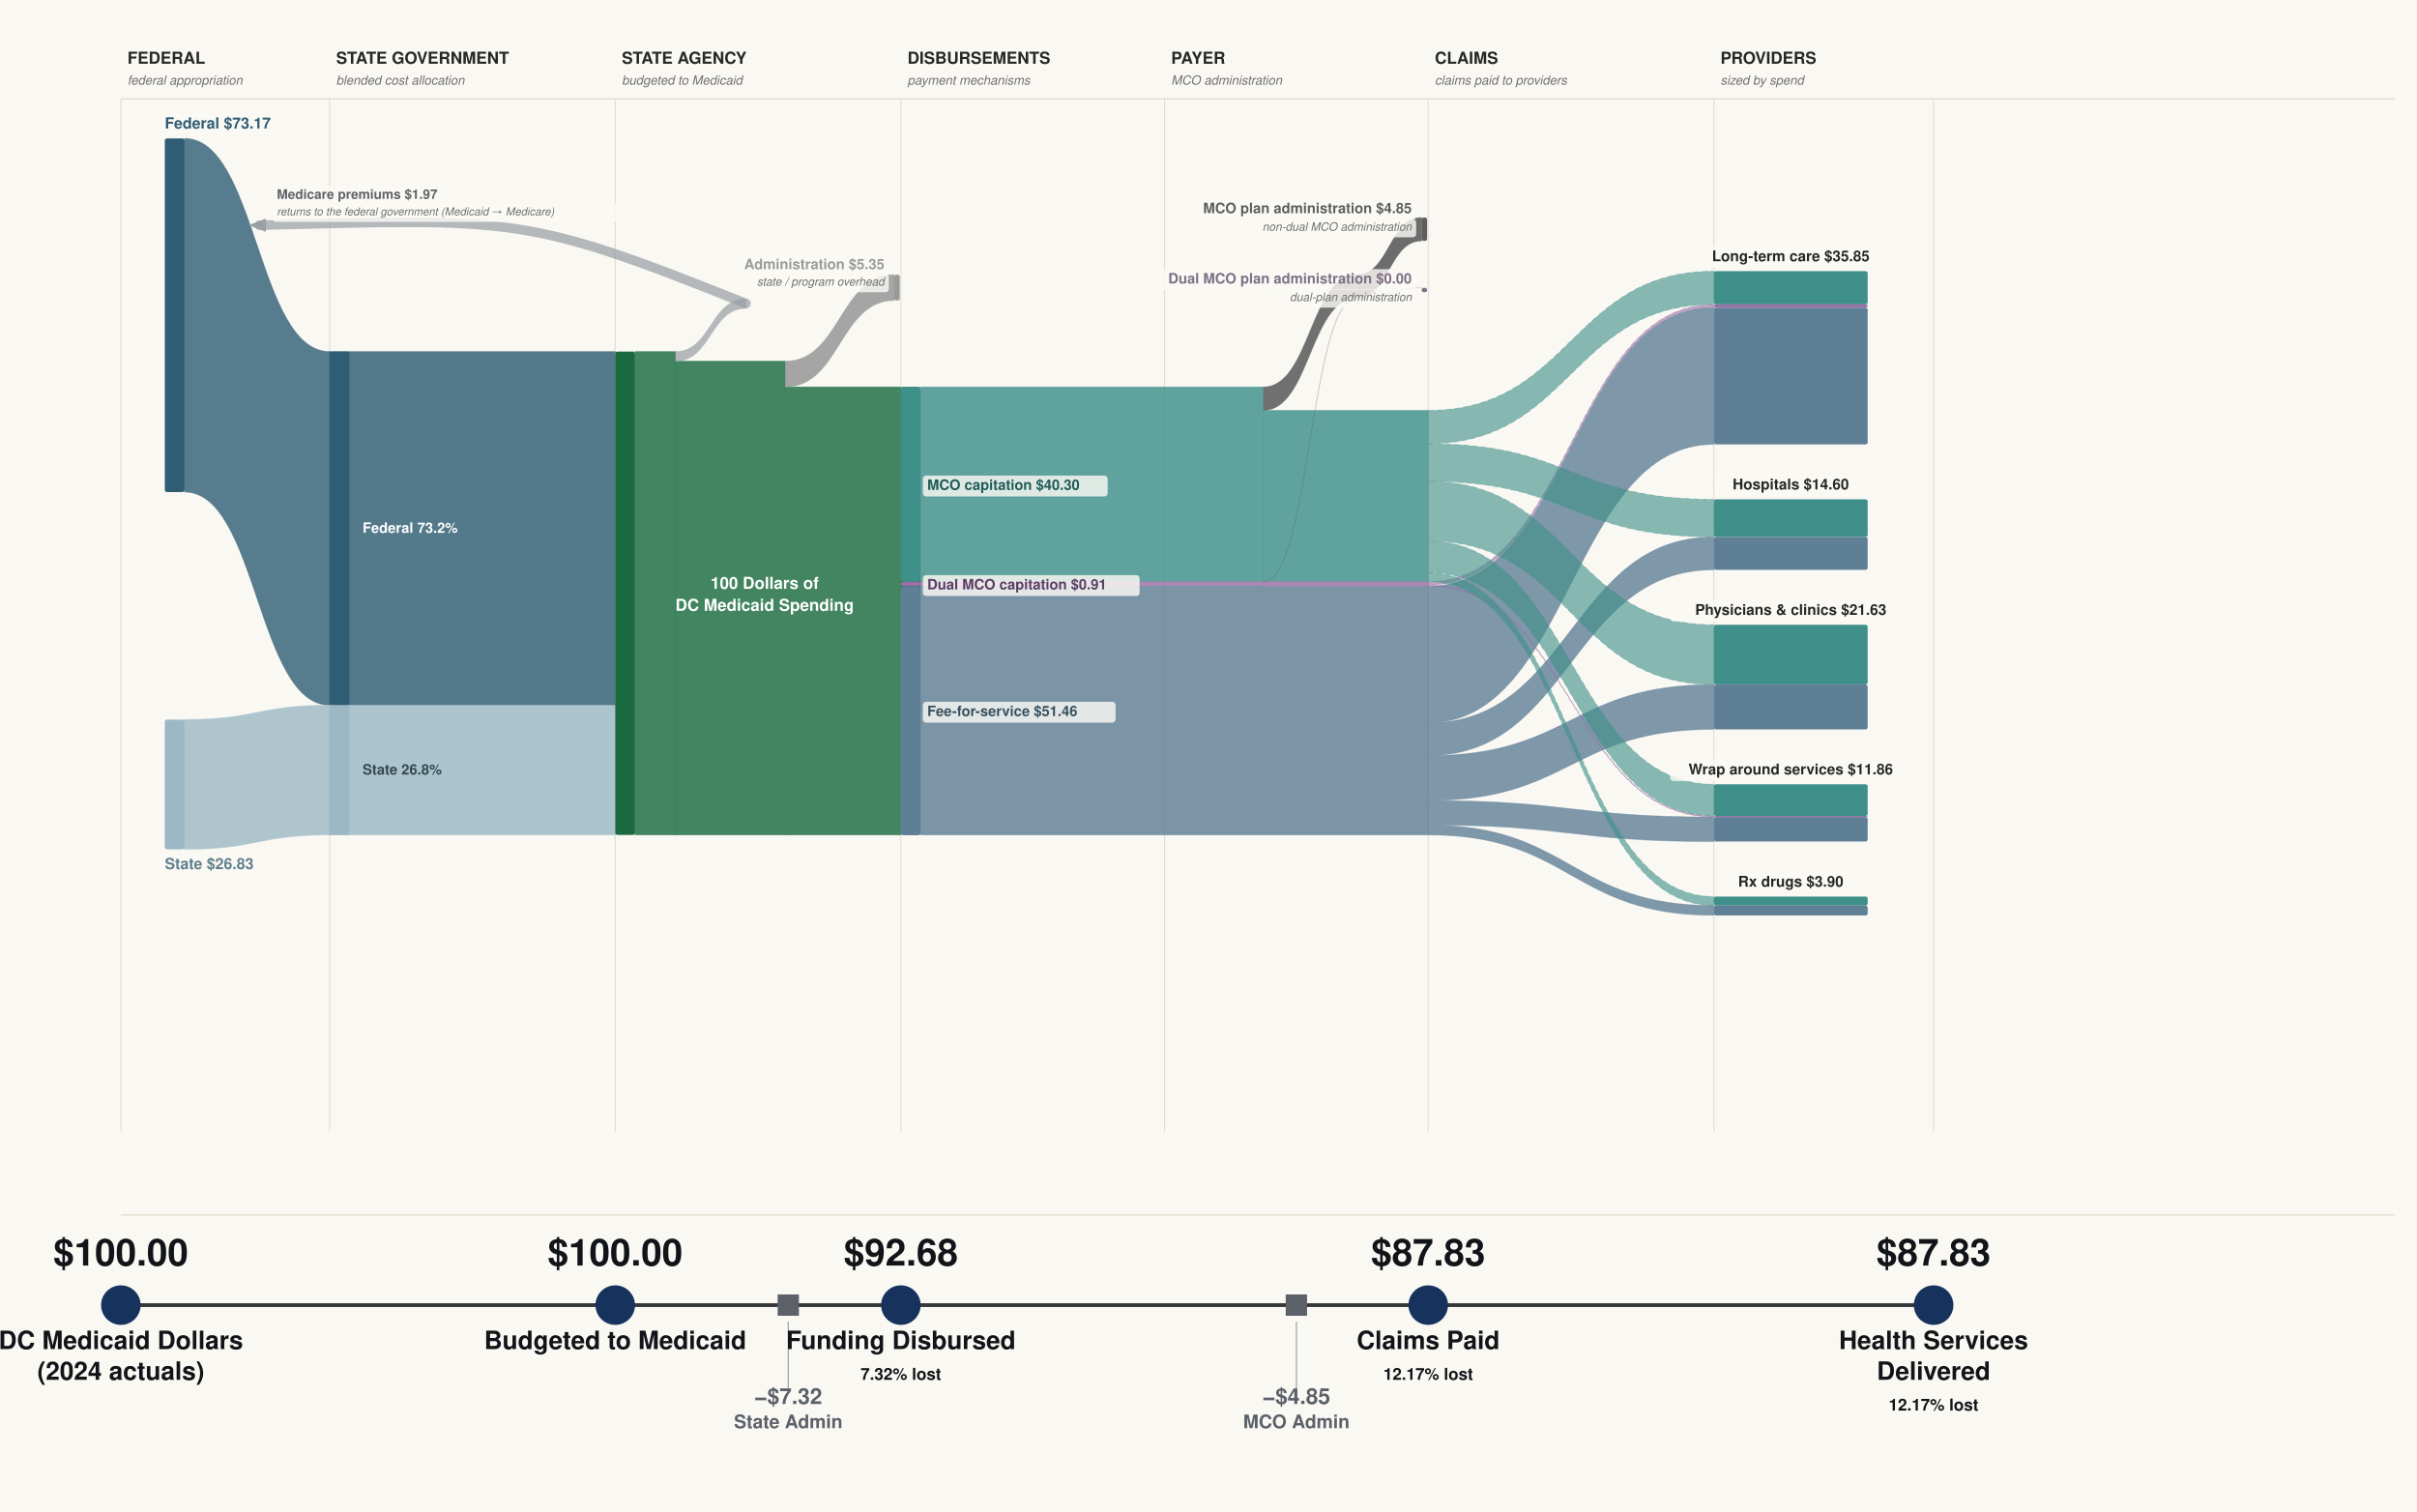
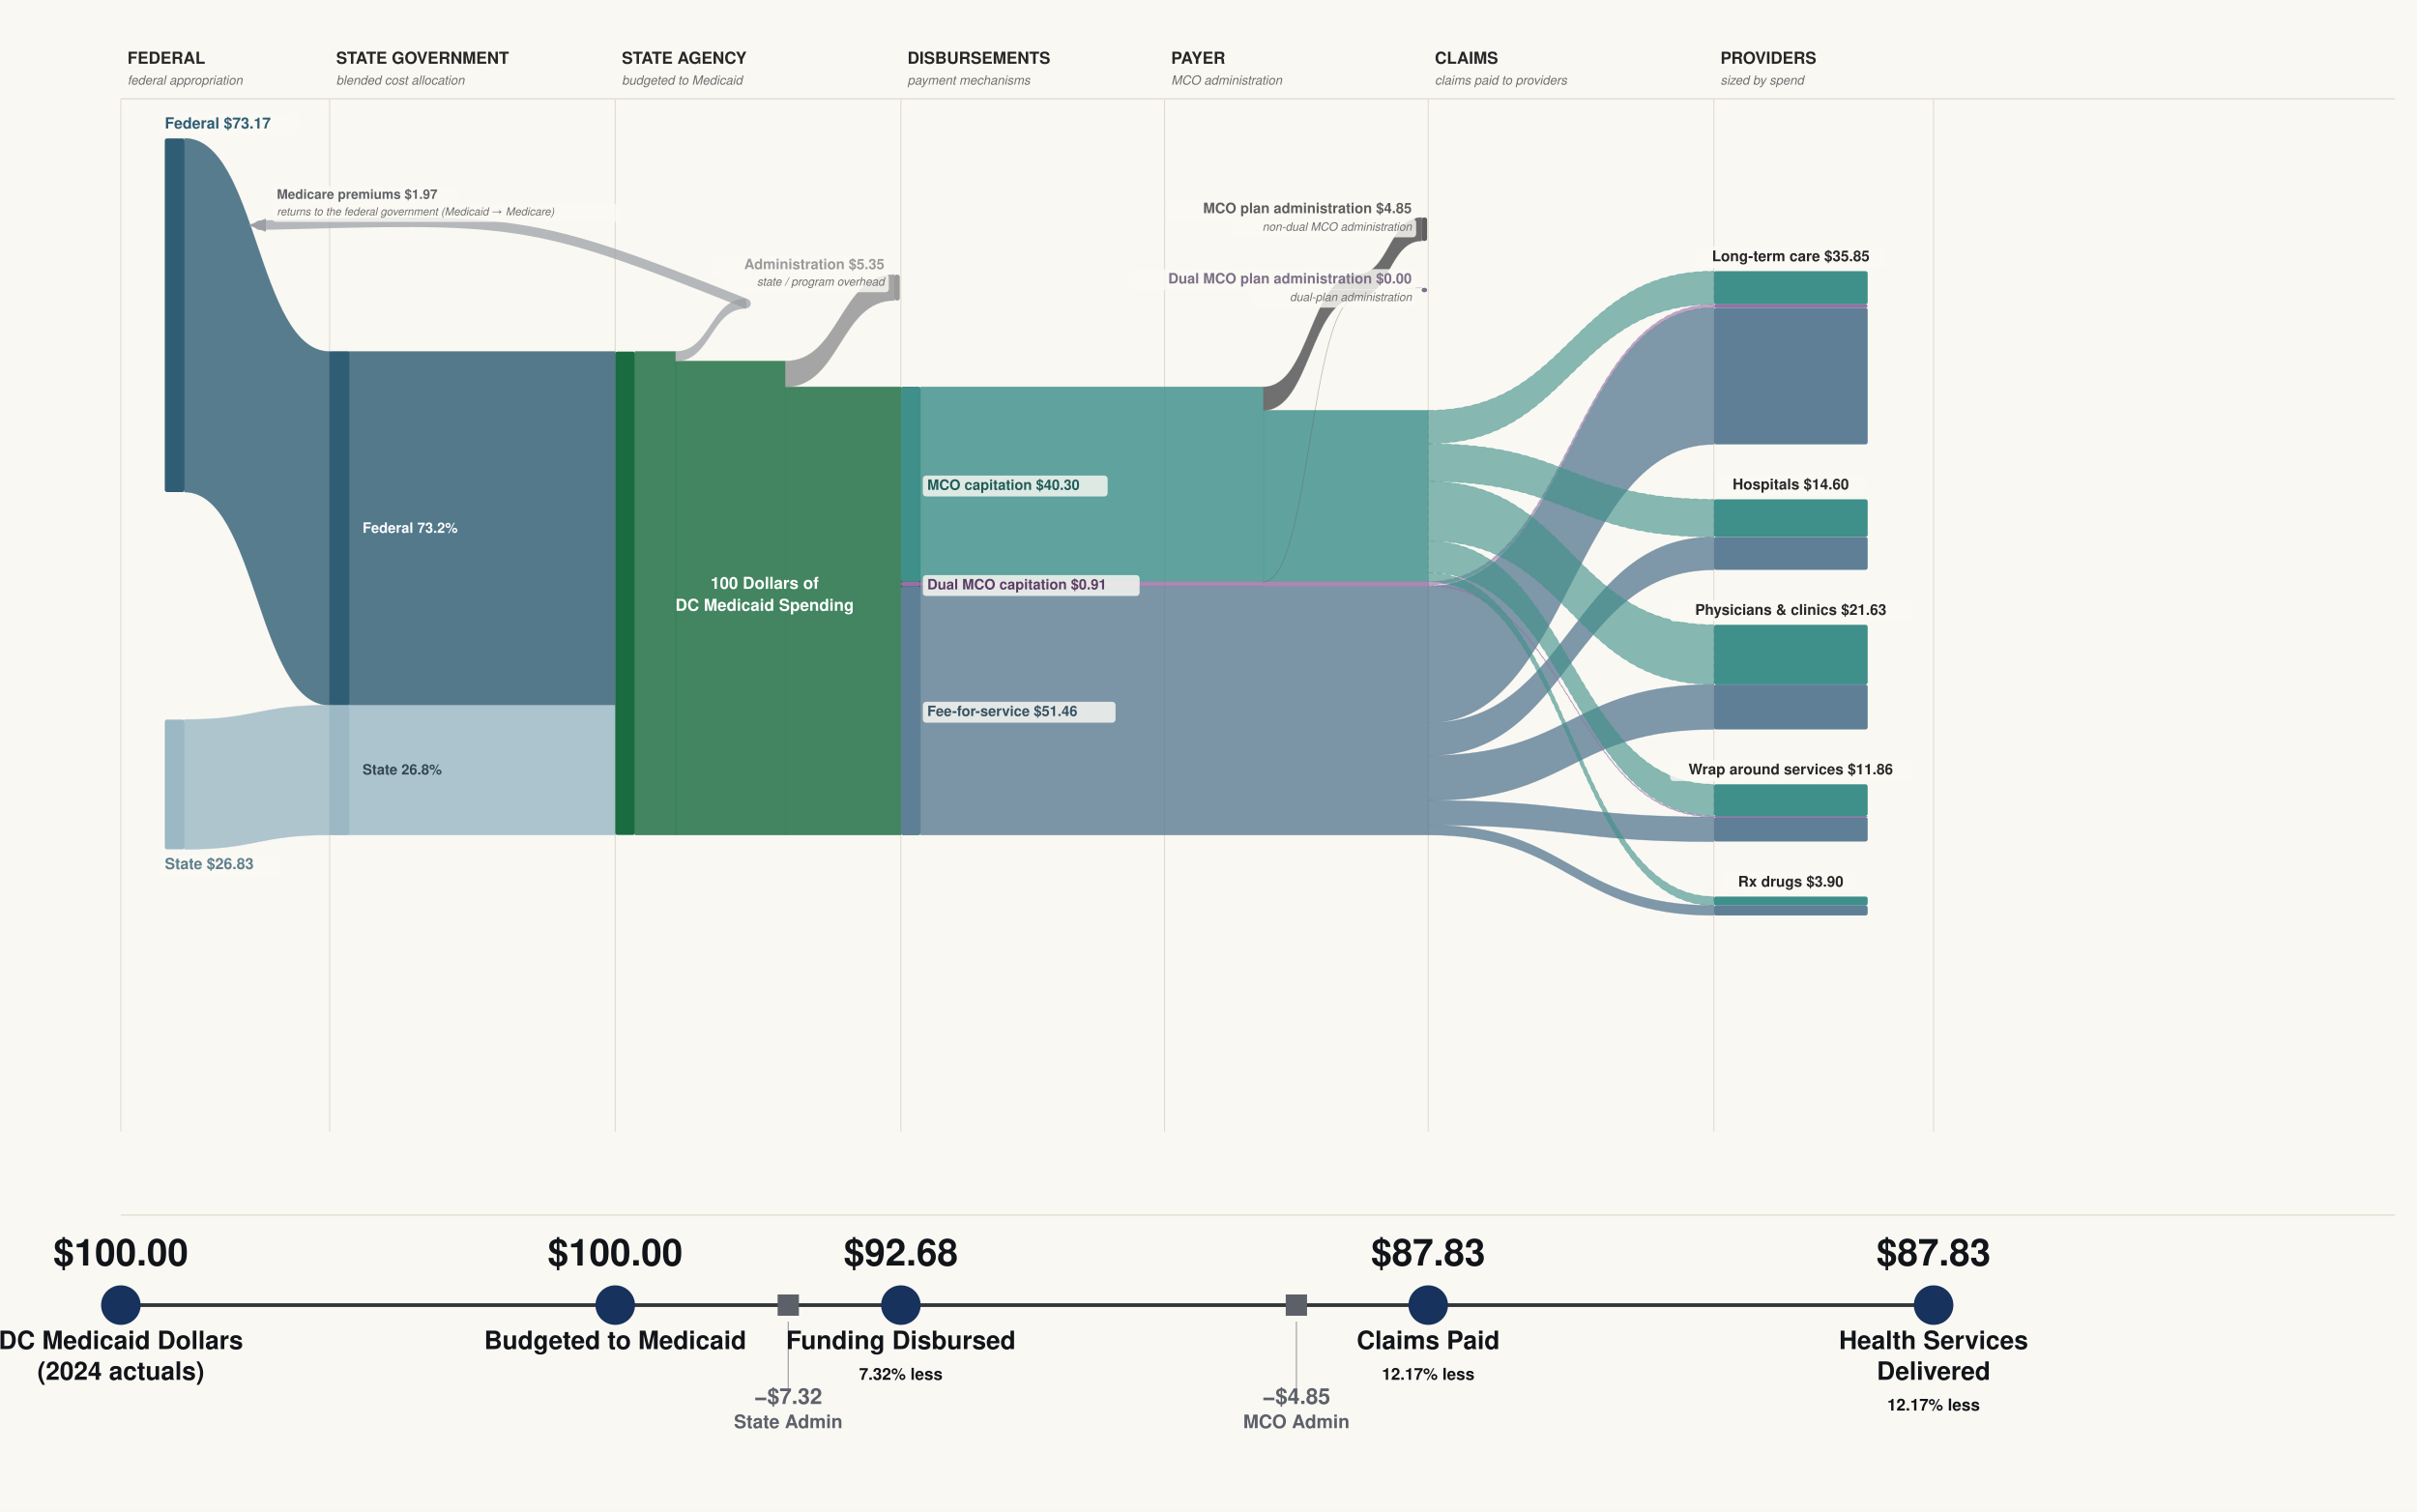
<svg xmlns="http://www.w3.org/2000/svg" viewBox="0 0 2200 1376" width="100%">
  <g id="baseline">
    <rect x="0" y="0" width="2200" height="1376" fill="#faf8f3" />
    <text x="116.0" y="58.0" font-family="Segoe UI, Helvetica, Arial, sans-serif" font-size="15" fill="#272727" text-anchor="start" font-weight="bold">FEDERAL</text>
    <text x="116.0" y="77.0" font-family="Segoe UI, Helvetica, Arial, sans-serif" font-size="11.5" fill="#6f6f6f" text-anchor="start" font-weight="normal" font-style="italic">federal appropriation</text>
    <line x1="110" y1="90" x2="110" y2="1030" stroke="#e2dccf" stroke-width="1" />
    <text x="306.0" y="58.0" font-family="Segoe UI, Helvetica, Arial, sans-serif" font-size="15" fill="#272727" text-anchor="start" font-weight="bold">STATE GOVERNMENT</text>
    <text x="306.0" y="77.0" font-family="Segoe UI, Helvetica, Arial, sans-serif" font-size="11.5" fill="#6f6f6f" text-anchor="start" font-weight="normal" font-style="italic">blended cost allocation</text>
    <line x1="300" y1="90" x2="300" y2="1030" stroke="#e2dccf" stroke-width="1" />
    <text x="566.0" y="58.0" font-family="Segoe UI, Helvetica, Arial, sans-serif" font-size="15" fill="#272727" text-anchor="start" font-weight="bold">STATE AGENCY</text>
    <text x="566.0" y="77.0" font-family="Segoe UI, Helvetica, Arial, sans-serif" font-size="11.5" fill="#6f6f6f" text-anchor="start" font-weight="normal" font-style="italic">budgeted to Medicaid</text>
    <line x1="560" y1="90" x2="560" y2="1030" stroke="#e2dccf" stroke-width="1" />
    <text x="826.0" y="58.0" font-family="Segoe UI, Helvetica, Arial, sans-serif" font-size="15" fill="#272727" text-anchor="start" font-weight="bold">DISBURSEMENTS</text>
    <text x="826.0" y="77.0" font-family="Segoe UI, Helvetica, Arial, sans-serif" font-size="11.5" fill="#6f6f6f" text-anchor="start" font-weight="normal" font-style="italic">payment mechanisms</text>
    <line x1="820" y1="90" x2="820" y2="1030" stroke="#e2dccf" stroke-width="1" />
    <text x="1066.0" y="58.0" font-family="Segoe UI, Helvetica, Arial, sans-serif" font-size="15" fill="#272727" text-anchor="start" font-weight="bold">PAYER</text>
    <text x="1066.0" y="77.0" font-family="Segoe UI, Helvetica, Arial, sans-serif" font-size="11.5" fill="#6f6f6f" text-anchor="start" font-weight="normal" font-style="italic">MCO administration</text>
    <line x1="1060" y1="90" x2="1060" y2="1030" stroke="#e2dccf" stroke-width="1" />
    <text x="1306.0" y="58.0" font-family="Segoe UI, Helvetica, Arial, sans-serif" font-size="15" fill="#272727" text-anchor="start" font-weight="bold">CLAIMS</text>
    <text x="1306.0" y="77.0" font-family="Segoe UI, Helvetica, Arial, sans-serif" font-size="11.5" fill="#6f6f6f" text-anchor="start" font-weight="normal" font-style="italic">claims paid to providers</text>
    <line x1="1300" y1="90" x2="1300" y2="1030" stroke="#e2dccf" stroke-width="1" />
    <text x="1566.0" y="58.0" font-family="Segoe UI, Helvetica, Arial, sans-serif" font-size="15" fill="#272727" text-anchor="start" font-weight="bold">PROVIDERS</text>
    <text x="1566.0" y="77.0" font-family="Segoe UI, Helvetica, Arial, sans-serif" font-size="11.5" fill="#6f6f6f" text-anchor="start" font-weight="normal" font-style="italic">sized by spend</text>
    <line x1="1560" y1="90" x2="1560" y2="1030" stroke="#e2dccf" stroke-width="1" />
    <line x1="1760" y1="90" x2="1760" y2="1030" stroke="#e2dccf" stroke-width="1" />
    <line x1="110" y1="90" x2="2180" y2="90" stroke="#e2dccf" stroke-width="1.2" />
    <rect x="150.0" y="126.0" width="18.0" height="321.9" rx="2" fill="#2f5d74" fill-opacity="1.0" />
    <rect x="150.0" y="655.0" width="18.0" height="118.1" rx="2" fill="#9bb8c4" fill-opacity="1.0" />
    <rect x="146.0" y="103.0" width="125.6" height="20.0" rx="3" fill="#faf8f3" fill-opacity="0.82" />
    <text x="150.0" y="117.0" font-family="Segoe UI, Helvetica, Arial, sans-serif" font-size="14" fill="#2f5d74" text-anchor="start" font-weight="bold">Federal  $73.17</text>
    <rect x="146.0" y="777.1" width="109.9" height="20.0" rx="3" fill="#faf8f3" fill-opacity="0.82" />
    <text x="150.0" y="791.1" font-family="Segoe UI, Helvetica, Arial, sans-serif" font-size="14" fill="#5f7f8c" text-anchor="start" font-weight="bold">State  $26.83</text>
    <path d="M168.0,126.0 C234.0,126.0 234.0,320.0 300.0,320.0 L300.0,641.9 C234.0,641.9 234.0,447.9 168.0,447.9 Z" fill="#2f5d74" fill-opacity="0.8" stroke="#2f5d74" stroke-opacity="0.45" stroke-width="0.6" />
    <path d="M168.0,655.0 C234.0,655.0 234.0,641.9 300.0,641.9 L300.0,760.0 C234.0,760.0 234.0,773.1 168.0,773.1 Z" fill="#9bb8c4" fill-opacity="0.8" stroke="#9bb8c4" stroke-opacity="0.45" stroke-width="0.6" />
    <path d="M300.0,320.0 C430.0,320.0 430.0,320.0 560.0,320.0 L560.0,641.9 C430.0,641.9 430.0,641.9 300.0,641.9 Z" fill="#2f5d74" fill-opacity="0.82" stroke="#2f5d74" stroke-opacity="0.45" stroke-width="0.6" />
    <path d="M300.0,641.9 C430.0,641.9 430.0,641.9 560.0,641.9 L560.0,760.0 C430.0,760.0 430.0,760.0 300.0,760.0 Z" fill="#9bb8c4" fill-opacity="0.82" stroke="#9bb8c4" stroke-opacity="0.45" stroke-width="0.6" />
    <rect x="300.0" y="320.0" width="18.0" height="321.9" rx="2" fill="#2f5d74" fill-opacity="1.0" />
    <rect x="300.0" y="641.9" width="18.0" height="118.1" rx="2" fill="#9bb8c4" fill-opacity="1.0" />
    <text x="330.0" y="485.0" font-family="Segoe UI, Helvetica, Arial, sans-serif" font-size="13" fill="#ffffff" text-anchor="start" font-weight="bold">Federal 73.2%</text>
    <text x="330.0" y="705.0" font-family="Segoe UI, Helvetica, Arial, sans-serif" font-size="13" fill="#33474f" text-anchor="start" font-weight="bold">State 26.8%</text>
    <rect x="560.0" y="320.0" width="18.0" height="440.0" rx="2" fill="#1a6b40" fill-opacity="1.0" />
    <path d="M578.0,320.0 C596.5,320.0 596.5,320.0 615.0,320.0 L615.0,760.0 C596.5,760.0 596.5,760.0 578.0,760.0 Z" fill="#1a6b40" fill-opacity="0.82" stroke="#1a6b40" stroke-opacity="0.45" stroke-width="0.6" />
    <path d="M615.0,328.7 C665.0,328.7 665.0,328.7 715.0,328.7 L715.0,760.0 C665.0,760.0 665.0,760.0 615.0,760.0 Z" fill="#1a6b40" fill-opacity="0.82" stroke="#1a6b40" stroke-opacity="0.45" stroke-width="0.6" />
    <path d="M715.0,352.2 C767.5,352.2 767.5,352.2 820.0,352.2 L820.0,760.0 C767.5,760.0 767.5,760.0 715.0,760.0 Z" fill="#1a6b40" fill-opacity="0.82" stroke="#1a6b40" stroke-opacity="0.45" stroke-width="0.6" />
    <path d="M715.0,328.7 C764.5,328.7 764.5,250.0 814.0,250.0 L814.0,273.5 C764.5,273.5 764.5,352.2 715.0,352.2 Z" fill="#9a9a9a" fill-opacity="0.88" stroke="#9a9a9a" stroke-opacity="0.45" stroke-width="0.6" />
    <rect x="814.0" y="250.0" width="5.0" height="23.5" rx="2" fill="#9a9a9a" fill-opacity="1.0" />
    <rect x="648.1" y="232.0" width="160.9" height="19.0" rx="3" fill="#faf8f3" fill-opacity="0.82" />
    <text x="805.0" y="245.0" font-family="Segoe UI, Helvetica, Arial, sans-serif" font-size="13" fill="#9a9a9a" text-anchor="end" font-weight="bold">Administration  $5.35</text>
    <rect x="659.9" y="249.5" width="149.1" height="16.5" rx="3" fill="#faf8f3" fill-opacity="0.82" />
    <text x="805.0" y="260.0" font-family="Segoe UI, Helvetica, Arial, sans-serif" font-size="10.5" fill="#6f6f6f" text-anchor="end" font-weight="normal" font-style="italic">state / program overhead</text>
    <path d="M615.0,320.0 C647.0,320.0 647.0,272.0 679.0,272.0 L679.0,280.7 C647.0,280.7 647.0,328.7 615.0,328.7 Z" fill="#9aa0a6" fill-opacity="0.72" stroke="#9aa0a6" stroke-opacity="0.45" stroke-width="0.6" />
    <path d="M679.0,276.3 C479.0,196.3 470,199 236,205" fill="none" stroke="#9aa0a6" stroke-width="8.7" stroke-opacity="0.72" stroke-linecap="round" />
    <path d="M226,205 l16,-6 l0,12 Z" fill="#9aa0a6" />
    <rect x="248.0" y="169.0" width="169.3" height="18.0" rx="3" fill="#faf8f3" fill-opacity="0.82" />
    <text x="252.0" y="181.0" font-family="Segoe UI, Helvetica, Arial, sans-serif" font-size="12" fill="#5f6166" text-anchor="start" font-weight="bold">Medicare premiums  $1.97</text>
    <rect x="248.0" y="186.0" width="316.0" height="16.0" rx="3" fill="#faf8f3" fill-opacity="0.82" />
    <text x="252.0" y="196.0" font-family="Segoe UI, Helvetica, Arial, sans-serif" font-size="10" fill="#6f6f6f" text-anchor="start" font-weight="normal" font-style="italic">returns to the federal government (Medicaid → Medicare)</text>
    <rect x="820.0" y="352.2" width="18.0" height="407.8" rx="2" fill="#1a6b40" fill-opacity="1.0" />
    <text x="696.0" y="536.0" font-family="Segoe UI, Helvetica, Arial, sans-serif" font-size="15" fill="#ffffff" text-anchor="middle" font-weight="bold">100 Dollars of</text>
    <text x="696.0" y="556.0" font-family="Segoe UI, Helvetica, Arial, sans-serif" font-size="15" fill="#ffffff" text-anchor="middle" font-weight="bold">DC Medicaid Spending</text>
    <path d="M838.0,352.2 C994.0,352.2 994.0,352.2 1150.0,352.2 L1150.0,529.5 C994.0,529.5 994.0,529.5 838.0,529.5 Z" fill="#3f8f8a" fill-opacity="0.82" stroke="#3f8f8a" stroke-opacity="0.45" stroke-width="0.6" />
    <path d="M838.0,529.5 C994.0,529.5 994.0,529.5 1150.0,529.5 L1150.0,533.6 C994.0,533.6 994.0,533.6 838.0,533.6 Z" fill="#9a6fa6" fill-opacity="0.82" stroke="#9a6fa6" stroke-opacity="0.45" stroke-width="0.6" />
    <path d="M838.0,533.6 C1069.0,533.6 1069.0,533.6 1300.0,533.6 L1300.0,760.0 C1069.0,760.0 1069.0,760.0 838.0,760.0 Z" fill="#5f7f96" fill-opacity="0.82" stroke="#5f7f96" stroke-opacity="0.45" stroke-width="0.6" />
    <rect x="820.0" y="352.2" width="18.0" height="177.3" rx="2" fill="#3f8f8a" fill-opacity="1.0" />
    <rect x="820.0" y="529.5" width="18.0" height="4.0" rx="2" fill="#9a6fa6" fill-opacity="1.0" />
    <rect x="820.0" y="533.6" width="18.0" height="226.4" rx="2" fill="#5f7f96" fill-opacity="1.0" />
    <rect x="840.0" y="432.9" width="168.2" height="19.0" rx="3" fill="#faf8f3" fill-opacity="0.82" />
    <text x="844.0" y="445.9" font-family="Segoe UI, Helvetica, Arial, sans-serif" font-size="13" fill="#1f5b57" text-anchor="start" font-weight="bold">MCO capitation  $40.30</text>
    <rect x="840.0" y="523.5" width="197.3" height="19.0" rx="3" fill="#faf8f3" fill-opacity="0.82" />
    <text x="844.0" y="536.5" font-family="Segoe UI, Helvetica, Arial, sans-serif" font-size="13" fill="#5a3d63" text-anchor="start" font-weight="bold">Dual MCO capitation  $0.91</text>
    <rect x="840.0" y="638.8" width="175.4" height="19.0" rx="3" fill="#faf8f3" fill-opacity="0.82" />
    <text x="844.0" y="651.8" font-family="Segoe UI, Helvetica, Arial, sans-serif" font-size="13" fill="#36505f" text-anchor="start" font-weight="bold">Fee-for-service  $51.46</text>
    <path d="M1150.0,373.5 C1225.0,373.5 1225.0,373.5 1300.0,373.5 L1300.0,529.5 C1225.0,529.5 1225.0,529.5 1150.0,529.5 Z" fill="#3f8f8a" fill-opacity="0.82" stroke="#3f8f8a" stroke-opacity="0.45" stroke-width="0.6" />
    <path d="M1150.0,529.5 C1225.0,529.5 1225.0,529.5 1300.0,529.5 L1300.0,533.6 C1225.0,533.6 1225.0,533.6 1150.0,533.6 Z" fill="#9a6fa6" fill-opacity="0.82" stroke="#9a6fa6" stroke-opacity="0.45" stroke-width="0.6" />
    <path d="M1150.0,352.2 C1192.5,352.2 1192.5,250.0 1235.0,250.0 L1235.0,271.3 C1192.5,271.3 1192.5,373.5 1150.0,373.5 Z" fill="#5e5e5e" fill-opacity="0.88" stroke="#5e5e5e" stroke-opacity="0.45" stroke-width="0.6" />
    <path d="M1150.0,529.5 C1192.5,529.5 1192.5,271.3 1235.0,271.3 L1235.0,271.3 C1192.5,271.3 1192.5,529.5 1150.0,529.5 Z" fill="#5e5e5e" fill-opacity="0.88" stroke="#5e5e5e" stroke-opacity="0.45" stroke-width="0.6" />
    <path d="M1235.0,250.0 C1264.5,250.0 1264.5,198.0 1294.0,198.0 L1294.0,219.3 C1264.5,219.3 1264.5,271.3 1235.0,271.3 Z" fill="#5e5e5e" fill-opacity="0.9" stroke="#5e5e5e" stroke-opacity="0.45" stroke-width="0.6" />
    <rect x="1294.0" y="198.0" width="5.0" height="21.3" rx="2" fill="#5e5e5e" fill-opacity="1.0" />
    <rect x="1062.6" y="181.0" width="226.4" height="19.0" rx="3" fill="#faf8f3" fill-opacity="0.82" />
    <text x="1285.0" y="194.0" font-family="Segoe UI, Helvetica, Arial, sans-serif" font-size="13" fill="#5e5e5e" text-anchor="end" font-weight="bold">MCO plan administration  $4.85</text>
    <rect x="1122.2" y="199.5" width="166.8" height="16.5" rx="3" fill="#faf8f3" fill-opacity="0.82" />
    <text x="1285.0" y="210.0" font-family="Segoe UI, Helvetica, Arial, sans-serif" font-size="10.5" fill="#6f6f6f" text-anchor="end" font-weight="normal" font-style="italic">non-dual MCO administration</text>
    <path d="M1235.0,271.3 C1264.5,271.3 1264.5,262.0 1294.0,262.0 L1294.0,262.0 C1264.5,262.0 1264.5,271.3 1235.0,271.3 Z" fill="#7d6f86" fill-opacity="0.92" stroke="#7d6f86" stroke-opacity="0.45" stroke-width="0.6" />
    <rect x="1294.0" y="262.0" width="5.0" height="4.0" rx="2" fill="#7d6f86" fill-opacity="1.0" />
    <rect x="1026.2" y="245.0" width="262.8" height="19.0" rx="3" fill="#faf8f3" fill-opacity="0.82" />
    <text x="1285.0" y="258.0" font-family="Segoe UI, Helvetica, Arial, sans-serif" font-size="13" fill="#7d6f86" text-anchor="end" font-weight="bold">Dual MCO plan administration  $0.00</text>
    <rect x="1139.9" y="263.5" width="149.1" height="16.5" rx="3" fill="#faf8f3" fill-opacity="0.82" />
    <text x="1285.0" y="274.0" font-family="Segoe UI, Helvetica, Arial, sans-serif" font-size="10.5" fill="#6f6f6f" text-anchor="end" font-weight="normal" font-style="italic">dual-plan administration</text>
    <path d="M1300.0,373.5 C1430.0,373.5 1430.0,246.8 1560.0,246.8 L1560.0,277.1 C1430.0,277.1 1430.0,403.9 1300.0,403.9 Z" fill="#3f8f8a" fill-opacity="0.62" stroke="#3f8f8a" stroke-opacity="0.45" stroke-width="0.6" stroke-dasharray="5 3" />
    <path d="M1300.0,529.5 C1430.0,529.5 1430.0,277.1 1560.0,277.1 L1560.0,280.1 C1430.0,280.1 1430.0,532.6 1300.0,532.6 Z" fill="#9a6fa6" fill-opacity="0.62" stroke="#9a6fa6" stroke-opacity="0.45" stroke-width="0.6" stroke-dasharray="5 3" />
    <path d="M1300.0,533.6 C1430.0,533.6 1430.0,280.1 1560.0,280.1 L1560.0,404.5 C1430.0,404.5 1430.0,658.0 1300.0,658.0 Z" fill="#5f7f96" fill-opacity="0.8" stroke="#5f7f96" stroke-opacity="0.45" stroke-width="0.6" />
    <path d="M1300.0,403.9 C1430.0,403.9 1430.0,454.5 1560.0,454.5 L1560.0,488.8 C1430.0,488.8 1430.0,438.2 1300.0,438.2 Z" fill="#3f8f8a" fill-opacity="0.62" stroke="#3f8f8a" stroke-opacity="0.45" stroke-width="0.6" stroke-dasharray="5 3" />
    <path d="M1300.0,658.0 C1430.0,658.0 1430.0,488.8 1560.0,488.8 L1560.0,518.7 C1430.0,518.7 1430.0,687.8 1300.0,687.8 Z" fill="#5f7f96" fill-opacity="0.8" stroke="#5f7f96" stroke-opacity="0.45" stroke-width="0.6" />
    <path d="M1300.0,438.2 C1430.0,438.2 1430.0,568.7 1560.0,568.7 L1560.0,623.1 C1430.0,623.1 1430.0,492.5 1300.0,492.5 Z" fill="#3f8f8a" fill-opacity="0.62" stroke="#3f8f8a" stroke-opacity="0.45" stroke-width="0.6" stroke-dasharray="5 3" />
    <path d="M1300.0,687.8 C1430.0,687.8 1430.0,623.1 1560.0,623.1 L1560.0,663.9 C1430.0,663.9 1430.0,728.7 1300.0,728.7 Z" fill="#5f7f96" fill-opacity="0.8" stroke="#5f7f96" stroke-opacity="0.45" stroke-width="0.6" />
    <path d="M1300.0,492.5 C1430.0,492.5 1430.0,713.9 1560.0,713.9 L1560.0,742.7 C1430.0,742.7 1430.0,521.3 1300.0,521.3 Z" fill="#3f8f8a" fill-opacity="0.62" stroke="#3f8f8a" stroke-opacity="0.45" stroke-width="0.6" stroke-dasharray="5 3" />
    <path d="M1300.0,532.6 C1430.0,532.6 1430.0,742.7 1560.0,742.7 L1560.0,743.7 C1430.0,743.7 1430.0,533.6 1300.0,533.6 Z" fill="#9a6fa6" fill-opacity="0.62" stroke="#9a6fa6" stroke-opacity="0.45" stroke-width="0.6" stroke-dasharray="5 3" />
    <path d="M1300.0,728.7 C1430.0,728.7 1430.0,743.7 1560.0,743.7 L1560.0,766.1 C1430.0,766.1 1430.0,751.0 1300.0,751.0 Z" fill="#5f7f96" fill-opacity="0.8" stroke="#5f7f96" stroke-opacity="0.45" stroke-width="0.6" />
    <path d="M1300.0,521.3 C1430.0,521.3 1430.0,816.1 1560.0,816.1 L1560.0,824.3 C1430.0,824.3 1430.0,529.5 1300.0,529.5 Z" fill="#3f8f8a" fill-opacity="0.62" stroke="#3f8f8a" stroke-opacity="0.45" stroke-width="0.6" stroke-dasharray="5 3" />
    <path d="M1300.0,751.0 C1430.0,751.0 1430.0,824.3 1560.0,824.3 L1560.0,833.2 C1430.0,833.2 1430.0,760.0 1300.0,760.0 Z" fill="#5f7f96" fill-opacity="0.8" stroke="#5f7f96" stroke-opacity="0.45" stroke-width="0.6" />
    <rect x="1560.0" y="246.8" width="140.0" height="30.3" rx="2" fill="#3f8f8a" fill-opacity="1.0" />
    <rect x="1560.0" y="277.1" width="140.0" height="3.0" rx="2" fill="#9a6fa6" fill-opacity="1.0" />
    <rect x="1560.0" y="280.1" width="140.0" height="124.4" rx="2" fill="#5f7f96" fill-opacity="1.0" />
    <rect x="1542.8" y="224.3" width="174.3" height="19.5" rx="3" fill="#faf8f3" fill-opacity="0.82" />
    <text x="1630.0" y="237.8" font-family="Segoe UI, Helvetica, Arial, sans-serif" font-size="13.5" fill="#272727" text-anchor="middle" font-weight="bold">Long-term care  $35.85</text>
    <rect x="1560.0" y="454.5" width="140.0" height="34.3" rx="2" fill="#3f8f8a" fill-opacity="1.0" />
    <rect x="1560.0" y="488.8" width="140.0" height="0.0" rx="2" fill="#9a6fa6" fill-opacity="1.0" />
    <rect x="1560.0" y="488.8" width="140.0" height="29.9" rx="2" fill="#5f7f96" fill-opacity="1.0" />
    <rect x="1561.7" y="432.0" width="136.5" height="19.5" rx="3" fill="#faf8f3" fill-opacity="0.82" />
    <text x="1630.0" y="445.5" font-family="Segoe UI, Helvetica, Arial, sans-serif" font-size="13.5" fill="#272727" text-anchor="middle" font-weight="bold">Hospitals  $14.60</text>
    <rect x="1560.0" y="568.7" width="140.0" height="54.3" rx="2" fill="#3f8f8a" fill-opacity="1.0" />
    <rect x="1560.0" y="623.1" width="140.0" height="0.0" rx="2" fill="#9a6fa6" fill-opacity="1.0" />
    <rect x="1560.0" y="623.1" width="140.0" height="40.9" rx="2" fill="#5f7f96" fill-opacity="1.0" />
    <rect x="1520.2" y="546.2" width="219.7" height="19.5" rx="3" fill="#faf8f3" fill-opacity="0.82" />
    <text x="1630.0" y="559.7" font-family="Segoe UI, Helvetica, Arial, sans-serif" font-size="13.5" fill="#272727" text-anchor="middle" font-weight="bold">Physicians &amp; clinics  $21.63</text>
    <rect x="1560.0" y="713.9" width="140.0" height="28.8" rx="2" fill="#3f8f8a" fill-opacity="1.0" />
    <rect x="1560.0" y="742.7" width="140.0" height="1.0" rx="2" fill="#9a6fa6" fill-opacity="1.0" />
    <rect x="1560.0" y="743.7" width="140.0" height="22.3" rx="2" fill="#5f7f96" fill-opacity="1.0" />
    <rect x="1520.2" y="691.4" width="219.7" height="19.5" rx="3" fill="#faf8f3" fill-opacity="0.82" />
    <text x="1630.0" y="704.9" font-family="Segoe UI, Helvetica, Arial, sans-serif" font-size="13.5" fill="#272727" text-anchor="middle" font-weight="bold">Wrap around services  $11.86</text>
    <rect x="1560.0" y="816.1" width="140.0" height="8.2" rx="2" fill="#3f8f8a" fill-opacity="1.0" />
    <rect x="1560.0" y="824.3" width="140.0" height="0.0" rx="2" fill="#9a6fa6" fill-opacity="1.0" />
    <rect x="1560.0" y="824.3" width="140.0" height="9.0" rx="2" fill="#5f7f96" fill-opacity="1.0" />
    <rect x="1569.3" y="793.6" width="121.4" height="19.5" rx="3" fill="#faf8f3" fill-opacity="0.82" />
    <text x="1630.0" y="807.1" font-family="Segoe UI, Helvetica, Arial, sans-serif" font-size="13.5" fill="#272727" text-anchor="middle" font-weight="bold">Rx drugs  $3.90</text>
    <line x1="110" y1="1106" x2="2180" y2="1106" stroke="#e2dccf" stroke-width="1.2" />
    <line x1="110" y1="1188.0" x2="1760" y2="1188.0" stroke="#111418" stroke-width="3.4" stroke-opacity="0.85" />
    <rect x="707.8" y="1178.3" width="19.4" height="19.4" fill="#5c6169" />
    <line x1="717.5" y1="1203.0" x2="717.5" y2="1264.0" stroke="#5c6169" stroke-width="1.1" stroke-opacity="0.55" />
    <text x="717.5" y="1278.0" font-family="Segoe UI, Helvetica, Arial, sans-serif" font-size="20" fill="#5c6169" text-anchor="middle" font-weight="bold">−$7.32</text>
    <text x="717.5" y="1300.0" font-family="Segoe UI, Helvetica, Arial, sans-serif" font-size="17" fill="#5c6169" text-anchor="middle" font-weight="bold">State Admin</text>
    <rect x="1170.3" y="1178.3" width="19.4" height="19.4" fill="#5c6169" />
    <line x1="1180.0" y1="1203.0" x2="1180.0" y2="1264.0" stroke="#5c6169" stroke-width="1.1" stroke-opacity="0.55" />
    <text x="1180.0" y="1278.0" font-family="Segoe UI, Helvetica, Arial, sans-serif" font-size="20" fill="#5c6169" text-anchor="middle" font-weight="bold">−$4.85</text>
    <text x="1180.0" y="1300.0" font-family="Segoe UI, Helvetica, Arial, sans-serif" font-size="17" fill="#5c6169" text-anchor="middle" font-weight="bold">MCO Admin</text>
    <circle cx="110" cy="1188.0" r="18.0" fill="#17325c" />
    <text x="110.0" y="1152.0" font-family="Segoe UI, Helvetica, Arial, sans-serif" font-size="34" fill="#111418" text-anchor="middle" font-weight="bold">$100.00</text>
    <text x="110.0" y="1228.0" font-family="Segoe UI, Helvetica, Arial, sans-serif" font-size="23" fill="#111418" text-anchor="middle" font-weight="bold">DC Medicaid Dollars</text>
    <text x="110.0" y="1256.0" font-family="Segoe UI, Helvetica, Arial, sans-serif" font-size="23" fill="#111418" text-anchor="middle" font-weight="bold">(2024 actuals)</text>
    <circle cx="560" cy="1188.0" r="18.0" fill="#17325c" />
    <text x="560.0" y="1152.0" font-family="Segoe UI, Helvetica, Arial, sans-serif" font-size="34" fill="#111418" text-anchor="middle" font-weight="bold">$100.00</text>
    <text x="560.0" y="1228.0" font-family="Segoe UI, Helvetica, Arial, sans-serif" font-size="23" fill="#111418" text-anchor="middle" font-weight="bold">Budgeted to Medicaid</text>
    <circle cx="820" cy="1188.0" r="18.0" fill="#17325c" />
    <text x="820.0" y="1152.0" font-family="Segoe UI, Helvetica, Arial, sans-serif" font-size="34" fill="#111418" text-anchor="middle" font-weight="bold">$92.68</text>
    <text x="820.0" y="1228.0" font-family="Segoe UI, Helvetica, Arial, sans-serif" font-size="23" fill="#111418" text-anchor="middle" font-weight="bold">Funding Disbursed</text>
-     <text x="820.0" y="1256.0" font-family="Segoe UI, Helvetica, Arial, sans-serif" font-size="15" fill="#111418" text-anchor="middle" font-weight="bold">7.32% lost</text>
+     <text x="820.0" y="1256.0" font-family="Segoe UI, Helvetica, Arial, sans-serif" font-size="15" fill="#111418" text-anchor="middle" font-weight="bold">7.32% less</text>
    <circle cx="1300" cy="1188.0" r="18.0" fill="#17325c" />
    <text x="1300.0" y="1152.0" font-family="Segoe UI, Helvetica, Arial, sans-serif" font-size="34" fill="#111418" text-anchor="middle" font-weight="bold">$87.83</text>
    <text x="1300.0" y="1228.0" font-family="Segoe UI, Helvetica, Arial, sans-serif" font-size="23" fill="#111418" text-anchor="middle" font-weight="bold">Claims Paid</text>
-     <text x="1300.0" y="1256.0" font-family="Segoe UI, Helvetica, Arial, sans-serif" font-size="15" fill="#111418" text-anchor="middle" font-weight="bold">12.17% lost</text>
+     <text x="1300.0" y="1256.0" font-family="Segoe UI, Helvetica, Arial, sans-serif" font-size="15" fill="#111418" text-anchor="middle" font-weight="bold">12.17% less</text>
    <circle cx="1760" cy="1188.0" r="18.0" fill="#17325c" />
    <text x="1760.0" y="1152.0" font-family="Segoe UI, Helvetica, Arial, sans-serif" font-size="34" fill="#111418" text-anchor="middle" font-weight="bold">$87.83</text>
    <text x="1760.0" y="1228.0" font-family="Segoe UI, Helvetica, Arial, sans-serif" font-size="23" fill="#111418" text-anchor="middle" font-weight="bold">Health Services</text>
    <text x="1760.0" y="1256.0" font-family="Segoe UI, Helvetica, Arial, sans-serif" font-size="23" fill="#111418" text-anchor="middle" font-weight="bold">Delivered</text>
-     <text x="1760.0" y="1284.0" font-family="Segoe UI, Helvetica, Arial, sans-serif" font-size="15" fill="#111418" text-anchor="middle" font-weight="bold">12.17% lost</text>
+     <text x="1760.0" y="1284.0" font-family="Segoe UI, Helvetica, Arial, sans-serif" font-size="15" fill="#111418" text-anchor="middle" font-weight="bold">12.17% less</text>
  </g>
  <g id="overlay-hr1" display="none">
</g>
</svg>
